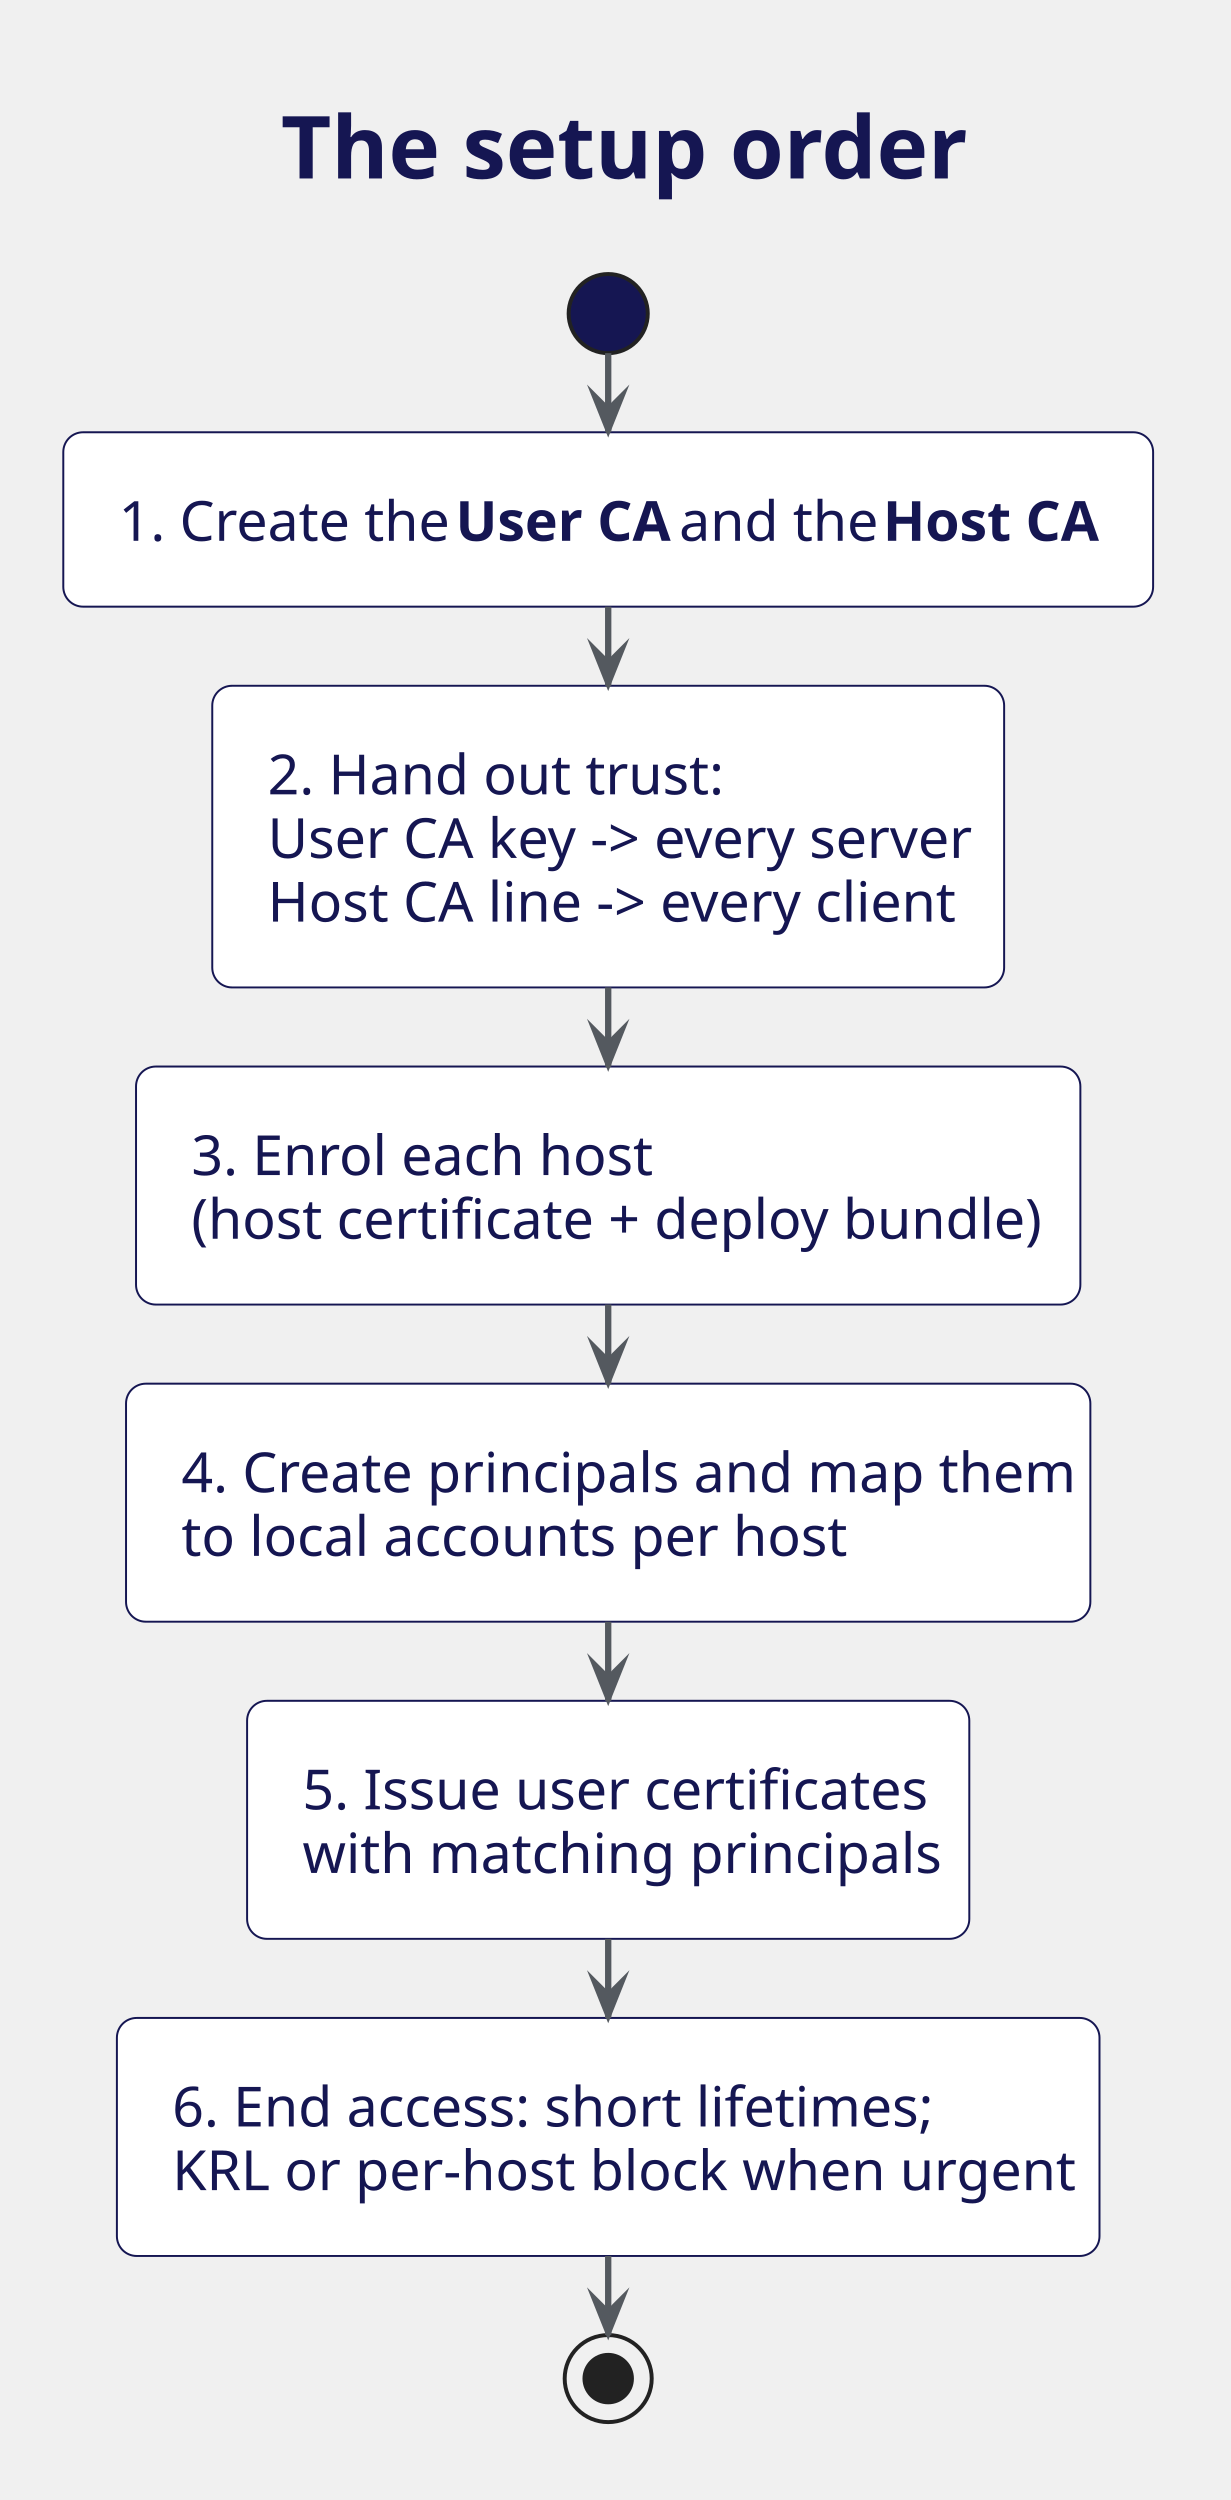
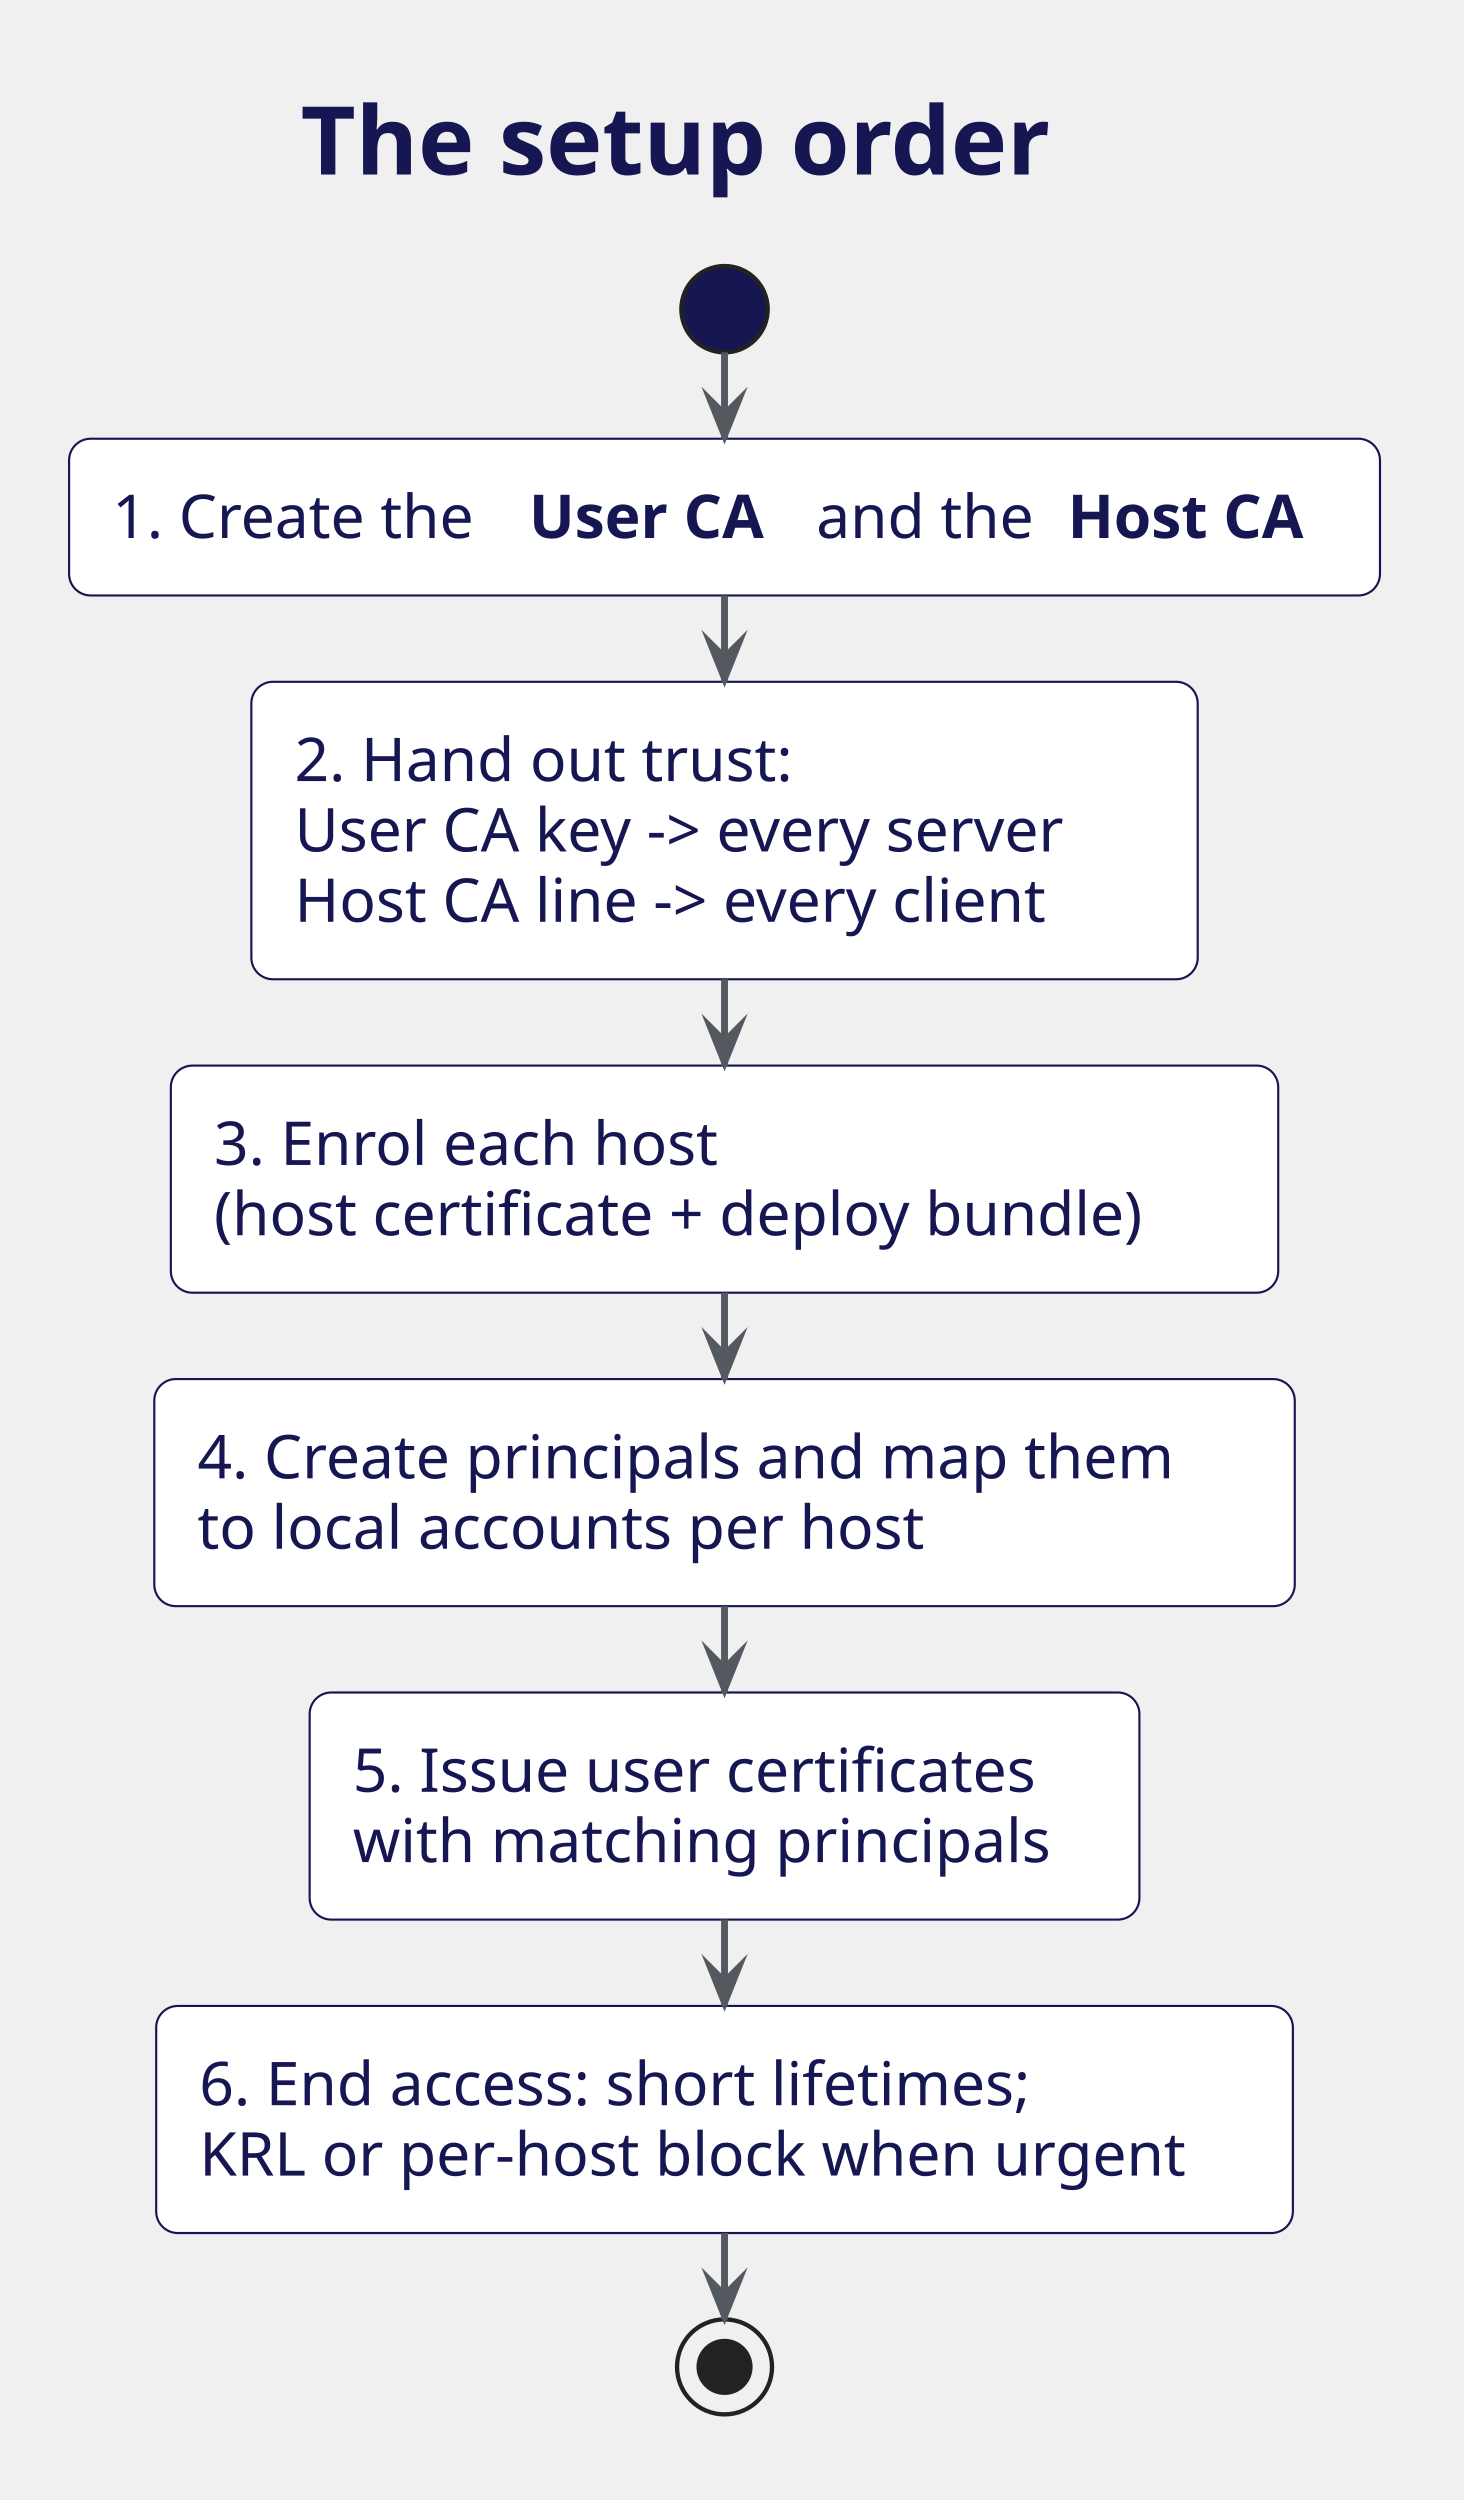
- <svg xmlns="http://www.w3.org/2000/svg" version="1.1" data-diagram-type="ACTIVITY" style="width:311px;height:632px;background:#FFFFFF;" width="311px" height="632px" viewBox="0 0 311 632" zoomAndPan="magnify" preserveAspectRatio="none" contentStyleType="text/css">
+ <svg xmlns="http://www.w3.org/2000/svg" version="1.1" data-diagram-type="ACTIVITY" style="width:339px;height:579px;background:#FFFFFF;" width="339px" height="579px" viewBox="0 0 339 579" zoomAndPan="magnify" preserveAspectRatio="none" contentStyleType="text/css">
  <defs />
  <g font-family="sans-serif" lengthAdjust="spacing">
-     <g class="title" data-source-line="2">
-       <text x="71.02" y="45.12" fill="#151652" font-size="22" textLength="167.465" font-weight="700" font-family="Ubuntu">The setup order</text>
+     <g class="title" data-source-line="177">
+       <text x="69.635" y="40.421" fill="#151652" font-size="22" textLength="198.333" font-weight="700" font-family="Ubuntu">The setup order</text>
    </g>
-     <ellipse cx="153.753" cy="79.278" rx="10" ry="10" fill="#151652" style="stroke:#222;stroke-width:1;" />
-     <rect x="16" y="109.278" width="275.505" height="44.086" fill="#FFF" style="stroke:#151652;stroke-width:0.5;" rx="5" ry="5" />
-     <text x="30" y="136.718" fill="#151652" font-size="14" textLength="81.928" font-family="Ubuntu">1. Create the</text>
-     <text x="115.162" y="136.718" fill="#151652" font-size="14" textLength="53.298" font-weight="700" font-family="Ubuntu">User CA</text>
-     <text x="171.693" y="136.718" fill="#151652" font-size="14" textLength="48.272" font-family="Ubuntu">and the</text>
-     <text x="223.199" y="136.718" fill="#151652" font-size="14" textLength="54.306" font-weight="700" font-family="Ubuntu">Host CA</text>
-     <rect x="53.66" y="173.364" width="200.185" height="76.258" fill="#FFF" style="stroke:#151652;stroke-width:0.5;" rx="5" ry="5" />
-     <text x="67.66" y="200.804" fill="#151652" font-size="14" textLength="110.81" font-family="Ubuntu">2. Hand out trust:</text>
-     <text x="67.66" y="216.89" fill="#151652" font-size="14" textLength="172.185" font-family="Ubuntu">User CA key -&gt; every server</text>
-     <text x="67.66" y="232.976" fill="#151652" font-size="14" textLength="169.847" font-family="Ubuntu">Host CA line -&gt; every client</text>
-     <rect x="34.389" y="269.622" width="238.727" height="60.172" fill="#FFF" style="stroke:#151652;stroke-width:0.5;" rx="5" ry="5" />
-     <text x="48.389" y="297.062" fill="#151652" font-size="14" textLength="112.322" font-family="Ubuntu">3. Enrol each host</text>
-     <text x="48.389" y="313.148" fill="#151652" font-size="14" textLength="210.727" font-family="Ubuntu">(host certificate + deploy bundle)</text>
-     <rect x="31.862" y="349.794" width="243.781" height="60.172" fill="#FFF" style="stroke:#151652;stroke-width:0.5;" rx="5" ry="5" />
-     <text x="45.862" y="377.234" fill="#151652" font-size="14" textLength="215.781" font-family="Ubuntu">4. Create principals and map them</text>
-     <text x="45.862" y="393.32" fill="#151652" font-size="14" textLength="162.679" font-family="Ubuntu">to local accounts per host</text>
-     <rect x="62.466" y="429.966" width="182.573" height="60.172" fill="#FFF" style="stroke:#151652;stroke-width:0.5;" rx="5" ry="5" />
-     <text x="76.466" y="457.405" fill="#151652" font-size="14" textLength="152.039" font-family="Ubuntu">5. Issue user certificates</text>
-     <text x="76.466" y="473.491" fill="#151652" font-size="14" textLength="154.573" font-family="Ubuntu">with matching principals</text>
-     <rect x="29.552" y="510.137" width="248.401" height="60.172" fill="#FFF" style="stroke:#151652;stroke-width:0.5;" rx="5" ry="5" />
-     <text x="43.552" y="537.577" fill="#151652" font-size="14" textLength="185.499" font-family="Ubuntu">6. End access: short lifetimes;</text>
-     <text x="43.552" y="553.663" fill="#151652" font-size="14" textLength="220.401" font-family="Ubuntu">KRL or per-host block when urgent</text>
-     <ellipse cx="153.753" cy="601.309" rx="11" ry="11" fill="none" style="stroke:#222;stroke-width:1;" />
-     <ellipse cx="153.753" cy="601.309" rx="6" ry="6" fill="#222" style="stroke:#222;stroke-width:1;" />
-     <line x1="153.753" y1="89.278" x2="153.753" y2="109.278" style="stroke:#54595F;stroke-width:1.6;" />
-     <polygon points="149.753,99.278,153.753,109.278,157.753,99.278,153.753,103.278" fill="#54595F" style="stroke:#54595F;stroke-width:1;stroke-linejoin:miter;stroke-miterlimit:10;" />
-     <line x1="153.753" y1="153.364" x2="153.753" y2="173.364" style="stroke:#54595F;stroke-width:1.6;" />
-     <polygon points="149.753,163.364,153.753,173.364,157.753,163.364,153.753,167.364" fill="#54595F" style="stroke:#54595F;stroke-width:1;stroke-linejoin:miter;stroke-miterlimit:10;" />
-     <line x1="153.753" y1="249.622" x2="153.753" y2="269.622" style="stroke:#54595F;stroke-width:1.6;" />
-     <polygon points="149.753,259.622,153.753,269.622,157.753,259.622,153.753,263.622" fill="#54595F" style="stroke:#54595F;stroke-width:1;stroke-linejoin:miter;stroke-miterlimit:10;" />
-     <line x1="153.753" y1="329.794" x2="153.753" y2="349.794" style="stroke:#54595F;stroke-width:1.6;" />
-     <polygon points="149.753,339.794,153.753,349.794,157.753,339.794,153.753,343.794" fill="#54595F" style="stroke:#54595F;stroke-width:1;stroke-linejoin:miter;stroke-miterlimit:10;" />
-     <line x1="153.753" y1="409.966" x2="153.753" y2="429.966" style="stroke:#54595F;stroke-width:1.6;" />
-     <polygon points="149.753,419.966,153.753,429.966,157.753,419.966,153.753,423.966" fill="#54595F" style="stroke:#54595F;stroke-width:1;stroke-linejoin:miter;stroke-miterlimit:10;" />
-     <line x1="153.753" y1="490.137" x2="153.753" y2="510.137" style="stroke:#54595F;stroke-width:1.6;" />
-     <polygon points="149.753,500.137,153.753,510.137,157.753,500.137,153.753,504.137" fill="#54595F" style="stroke:#54595F;stroke-width:1;stroke-linejoin:miter;stroke-miterlimit:10;" />
-     <line x1="153.753" y1="570.309" x2="153.753" y2="590.309" style="stroke:#54595F;stroke-width:1.6;" />
-     <polygon points="149.753,580.309,153.753,590.309,157.753,580.309,153.753,584.309" fill="#54595F" style="stroke:#54595F;stroke-width:1;stroke-linejoin:miter;stroke-miterlimit:10;" />
+     <ellipse cx="167.801" cy="71.609" rx="10" ry="10" fill="#151652" style="stroke:#222;stroke-width:1;" />
+     <rect x="16" y="101.609" width="303.603" height="36.297" fill="#FFF" style="stroke:#151652;stroke-width:0.5;" rx="5" ry="5" />
+     <text x="26" y="124.604" fill="#151652" font-size="14" textLength="92.06" font-family="Ubuntu">1. Create the</text>
+     <text x="122.51" y="124.604" fill="#151652" font-size="14" textLength="62.084" font-weight="700" font-family="Ubuntu">User CA</text>
+     <text x="189.044" y="124.604" fill="#151652" font-size="14" textLength="53.765" font-family="Ubuntu">and the</text>
+     <text x="247.259" y="124.604" fill="#151652" font-size="14" textLength="62.344" font-weight="700" font-family="Ubuntu">Host CA</text>
+     <rect x="58.215" y="157.906" width="219.172" height="68.891" fill="#FFF" style="stroke:#151652;stroke-width:0.5;" rx="5" ry="5" />
+     <text x="68.215" y="180.901" fill="#151652" font-size="14" textLength="124.12" font-family="Ubuntu">2. Hand out trust:</text>
+     <text x="68.215" y="197.198" fill="#151652" font-size="14" textLength="199.172" font-family="Ubuntu">User CA key -&gt; every server</text>
+     <text x="68.215" y="213.495" fill="#151652" font-size="14" textLength="193.532" font-family="Ubuntu">Host CA line -&gt; every client</text>
+     <rect x="39.567" y="246.797" width="256.469" height="52.594" fill="#FFF" style="stroke:#151652;stroke-width:0.5;" rx="5" ry="5" />
+     <text x="49.567" y="269.792" fill="#151652" font-size="14" textLength="126.622" font-family="Ubuntu">3. Enrol each host</text>
+     <text x="49.567" y="286.089" fill="#151652" font-size="14" textLength="236.469" font-family="Ubuntu">(host certificate + deploy bundle)</text>
+     <rect x="35.735" y="319.391" width="264.132" height="52.594" fill="#FFF" style="stroke:#151652;stroke-width:0.5;" rx="5" ry="5" />
+     <text x="45.735" y="342.386" fill="#151652" font-size="14" textLength="244.132" font-family="Ubuntu">4. Create principals and map them</text>
+     <text x="45.735" y="358.683" fill="#151652" font-size="14" textLength="181.022" font-family="Ubuntu">to local accounts per host</text>
+     <rect x="71.716" y="391.984" width="192.17" height="52.594" fill="#FFF" style="stroke:#151652;stroke-width:0.5;" rx="5" ry="5" />
+     <text x="81.716" y="414.979" fill="#151652" font-size="14" textLength="171.384" font-family="Ubuntu">5. Issue user certificates</text>
+     <text x="81.716" y="431.276" fill="#151652" font-size="14" textLength="172.17" font-family="Ubuntu">with matching principals</text>
+     <rect x="36.173" y="464.578" width="263.257" height="52.594" fill="#FFF" style="stroke:#151652;stroke-width:0.5;" rx="5" ry="5" />
+     <text x="46.173" y="487.573" fill="#151652" font-size="14" textLength="210.595" font-family="Ubuntu">6. End access: short lifetimes;</text>
+     <text x="46.173" y="503.87" fill="#151652" font-size="14" textLength="243.257" font-family="Ubuntu">KRL or per-host block when urgent</text>
+     <ellipse cx="167.801" cy="548.172" rx="11" ry="11" fill="none" style="stroke:#222;stroke-width:1;" />
+     <ellipse cx="167.801" cy="548.172" rx="6" ry="6" fill="#222" style="stroke:#222;stroke-width:1;" />
+     <line x1="167.801" y1="81.609" x2="167.801" y2="101.609" style="stroke:#54595F;stroke-width:1.6;" />
+     <polygon points="163.801,91.609,167.801,101.609,171.801,91.609,167.801,95.609" fill="#54595F" style="stroke:#54595F;stroke-width:1;stroke-linejoin:miter;stroke-miterlimit:10;" />
+     <line x1="167.801" y1="137.906" x2="167.801" y2="157.906" style="stroke:#54595F;stroke-width:1.6;" />
+     <polygon points="163.801,147.906,167.801,157.906,171.801,147.906,167.801,151.906" fill="#54595F" style="stroke:#54595F;stroke-width:1;stroke-linejoin:miter;stroke-miterlimit:10;" />
+     <line x1="167.801" y1="226.797" x2="167.801" y2="246.797" style="stroke:#54595F;stroke-width:1.6;" />
+     <polygon points="163.801,236.797,167.801,246.797,171.801,236.797,167.801,240.797" fill="#54595F" style="stroke:#54595F;stroke-width:1;stroke-linejoin:miter;stroke-miterlimit:10;" />
+     <line x1="167.801" y1="299.391" x2="167.801" y2="319.391" style="stroke:#54595F;stroke-width:1.6;" />
+     <polygon points="163.801,309.391,167.801,319.391,171.801,309.391,167.801,313.391" fill="#54595F" style="stroke:#54595F;stroke-width:1;stroke-linejoin:miter;stroke-miterlimit:10;" />
+     <line x1="167.801" y1="371.984" x2="167.801" y2="391.984" style="stroke:#54595F;stroke-width:1.6;" />
+     <polygon points="163.801,381.984,167.801,391.984,171.801,381.984,167.801,385.984" fill="#54595F" style="stroke:#54595F;stroke-width:1;stroke-linejoin:miter;stroke-miterlimit:10;" />
+     <line x1="167.801" y1="444.578" x2="167.801" y2="464.578" style="stroke:#54595F;stroke-width:1.6;" />
+     <polygon points="163.801,454.578,167.801,464.578,171.801,454.578,167.801,458.578" fill="#54595F" style="stroke:#54595F;stroke-width:1;stroke-linejoin:miter;stroke-miterlimit:10;" />
+     <line x1="167.801" y1="517.172" x2="167.801" y2="537.172" style="stroke:#54595F;stroke-width:1.6;" />
+     <polygon points="163.801,527.172,167.801,537.172,171.801,527.172,167.801,531.172" fill="#54595F" style="stroke:#54595F;stroke-width:1;stroke-linejoin:miter;stroke-miterlimit:10;" />
  </g>
</svg>
